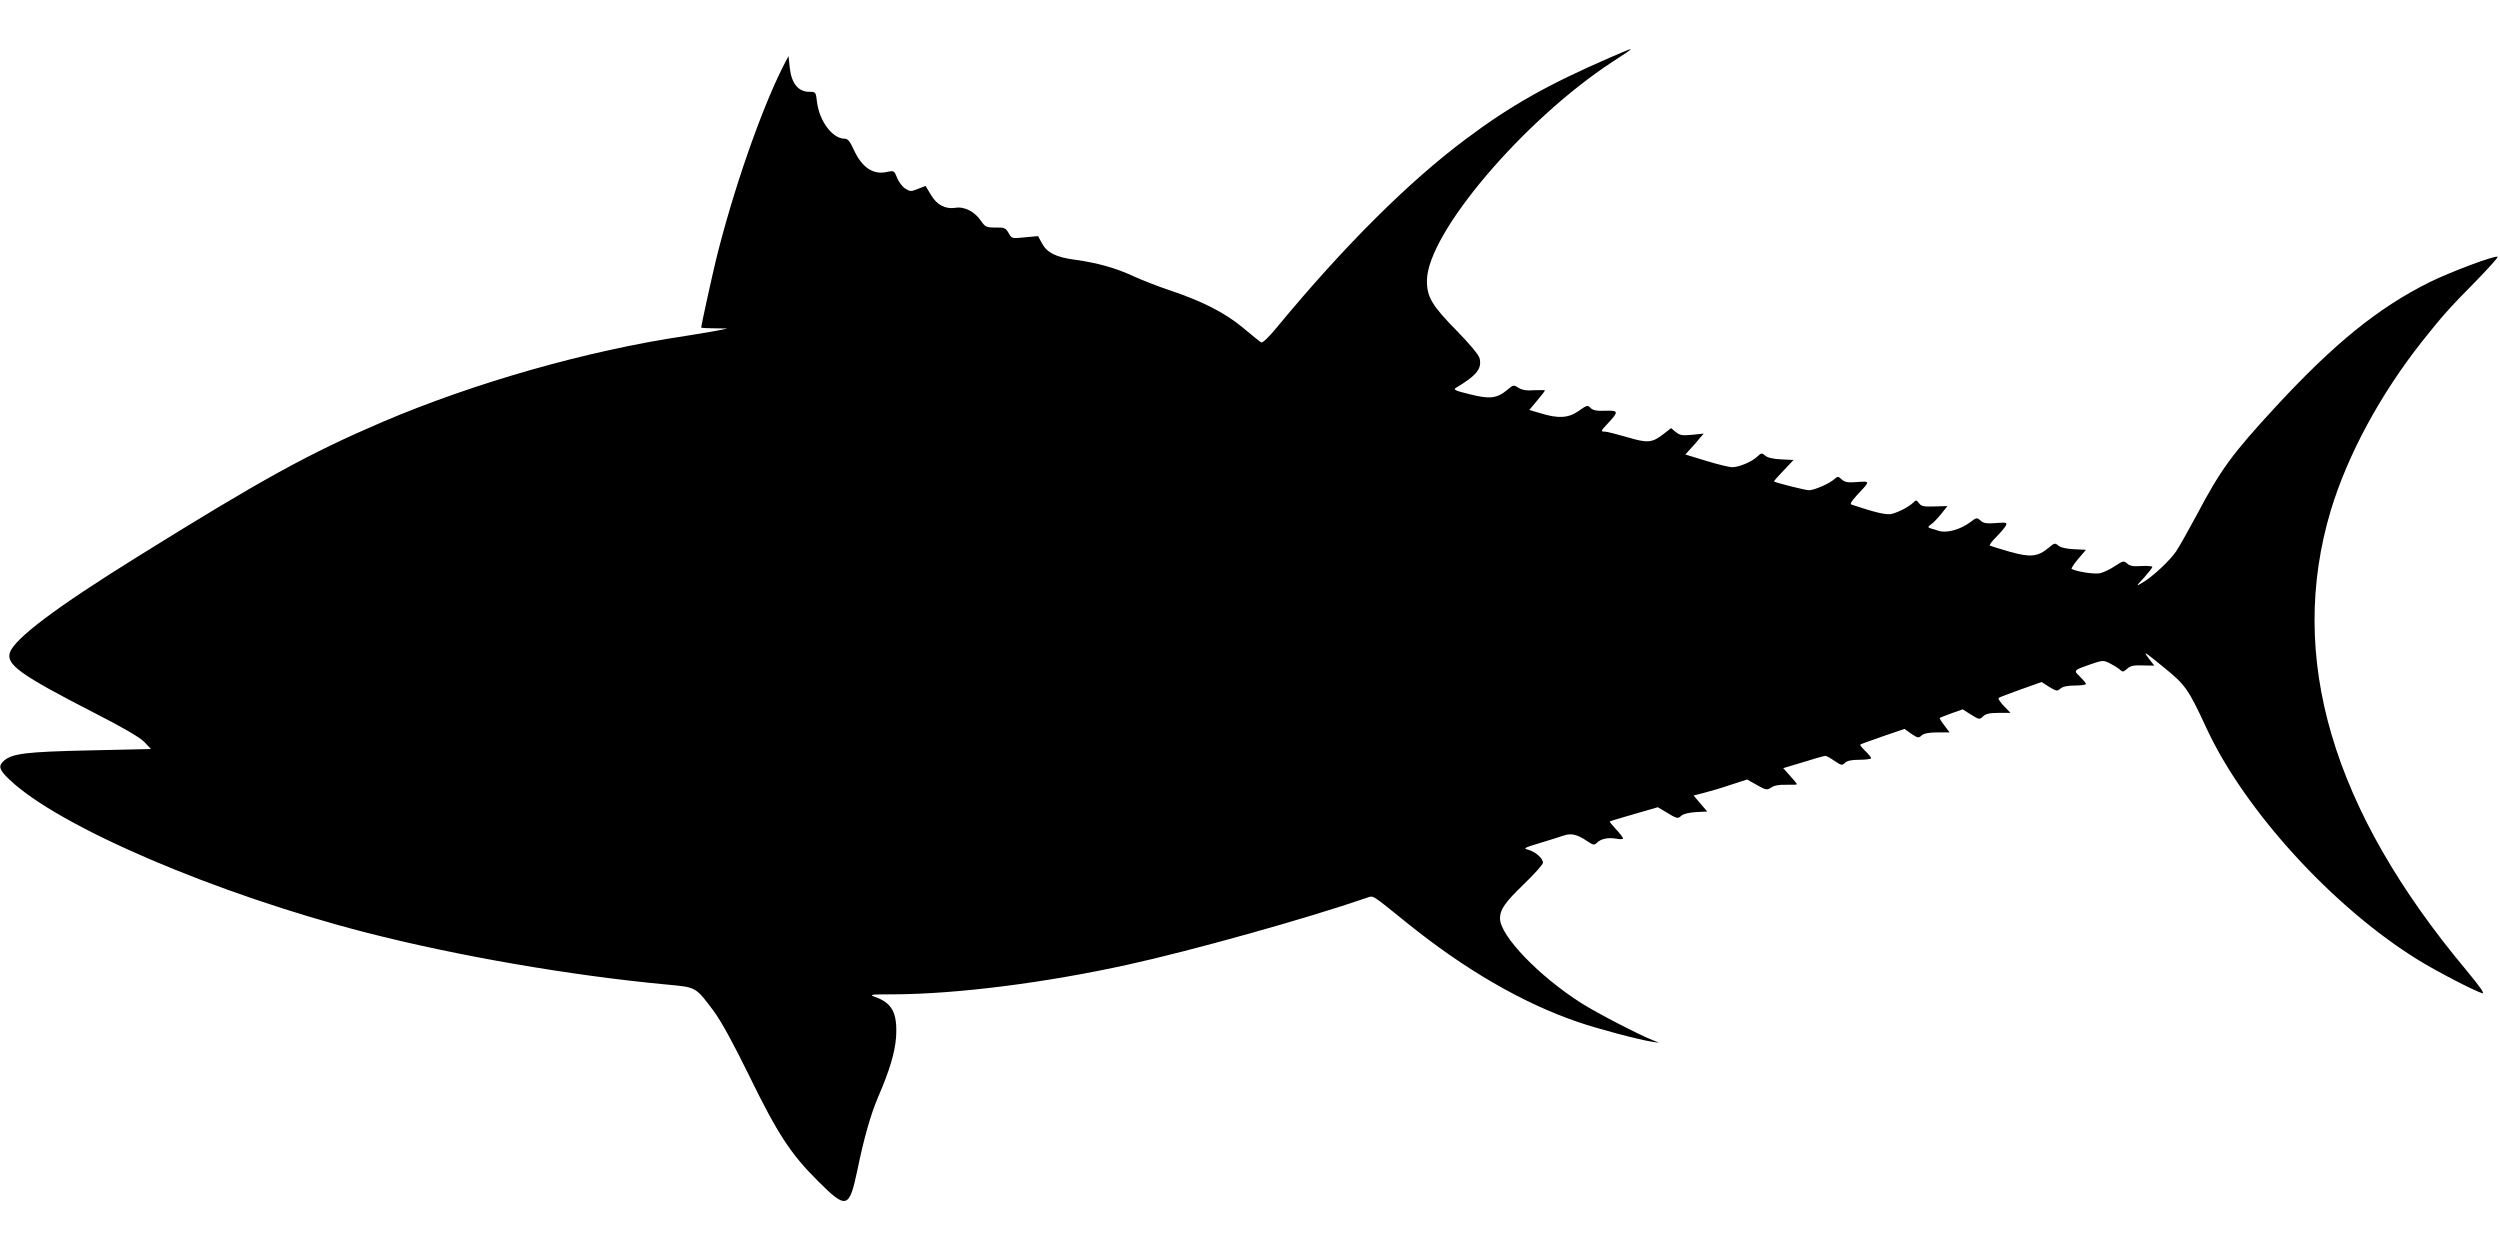
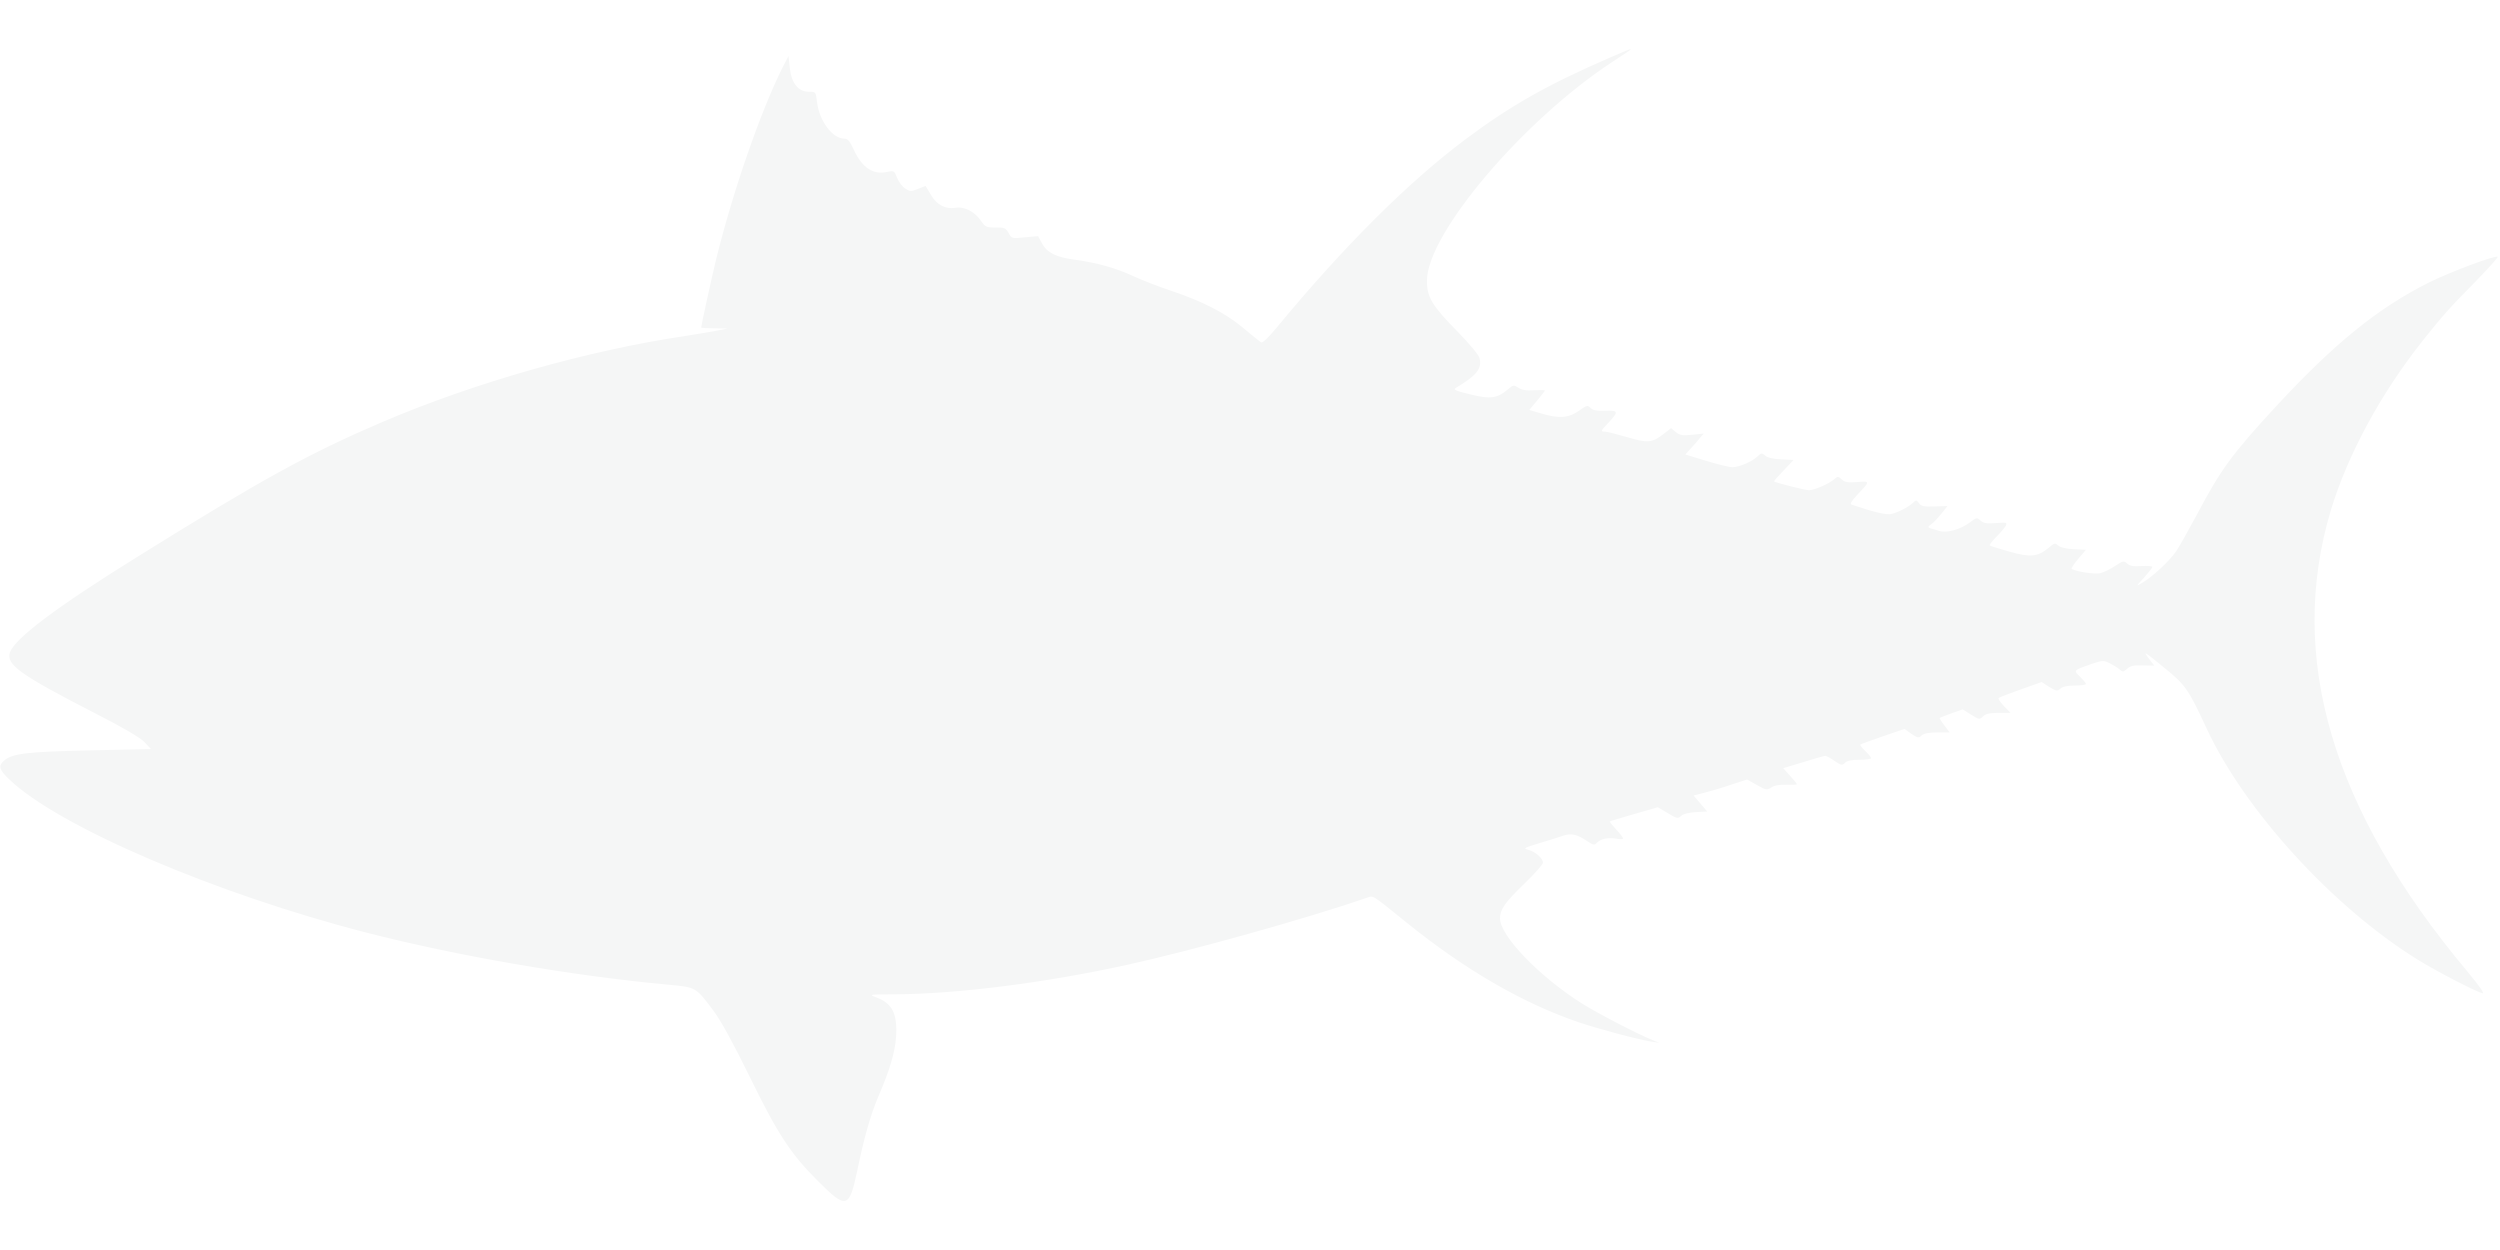
- <svg xmlns="http://www.w3.org/2000/svg" version="1.0" width="1280pt" height="640pt" viewBox="0 0 1280 640" preserveAspectRatio="xMidYMid meet">
-   <g transform="translate(0,640) scale(0.1,-0.1)" fill="#000000" stroke="none">
-     <path d="M8245 6106 c-318 -138 -509 -245 -740 -418 -292 -218 -623 -547 -969 -966 -41 -50 -72 -79 -79 -75 -7 4 -49 38 -93 75 -91 76 -208 136 -376 192 -57 19 -139 51 -183 71 -92 43 -186 69 -300 85 -99 13 -144 36 -170 84 l-20 37 -67 -6 c-67 -7 -68 -7 -84 22 -15 26 -22 29 -67 28 -47 0 -53 3 -75 35 -31 46 -85 74 -130 66 -52 -8 -96 15 -126 67 l-27 45 -39 -15 c-36 -15 -41 -14 -66 2 -14 9 -33 34 -41 55 -14 36 -16 37 -50 30 -71 -17 -129 21 -171 112 -20 44 -31 58 -48 58 -62 0 -129 90 -141 188 -6 51 -6 52 -40 52 -55 0 -90 42 -99 120 l-7 63 -29 -56 c-113 -225 -256 -637 -342 -987 -21 -87 -76 -337 -76 -347 0 -2 30 -4 68 -4 l67 -1 -65 -13 c-36 -6 -103 -18 -150 -25 -504 -75 -1079 -239 -1551 -440 -378 -162 -618 -294 -1259 -693 -412 -256 -623 -415 -649 -487 -21 -62 50 -114 434 -311 145 -74 232 -125 254 -148 l34 -36 -314 -7 c-326 -7 -398 -16 -440 -54 -29 -26 -23 -46 29 -95 251 -241 1057 -586 1828 -784 463 -119 1046 -220 1539 -266 150 -14 146 -11 238 -134 40 -54 99 -162 183 -333 145 -297 212 -400 352 -539 146 -146 160 -142 202 57 33 161 67 281 105 371 61 141 87 230 93 310 7 120 -19 172 -103 203 -38 14 -35 15 95 15 324 2 773 59 1195 152 328 72 918 237 1222 342 37 12 19 23 204 -126 298 -241 595 -413 879 -510 102 -35 309 -90 380 -101 l35 -5 -30 12 c-76 30 -288 140 -367 190 -219 139 -418 346 -418 435 0 45 25 81 120 173 55 53 100 103 100 112 0 22 -38 56 -75 66 -28 7 -23 10 60 35 50 15 104 32 121 38 38 13 69 6 118 -27 33 -22 39 -24 52 -10 21 21 58 28 99 21 19 -4 35 -3 35 1 0 5 -16 26 -36 47 -19 21 -34 39 -32 40 2 2 58 19 125 38 l121 35 39 -23 c60 -37 63 -37 81 -21 10 10 41 17 75 19 l58 3 -35 41 -35 41 51 13 c29 7 90 25 137 41 l86 28 50 -28 c47 -27 52 -27 74 -13 16 11 42 15 77 14 30 -1 54 0 54 3 0 3 -16 22 -35 43 l-35 39 103 31 c57 18 107 32 113 32 5 0 26 -11 47 -26 34 -23 39 -24 53 -10 10 11 34 16 75 16 32 0 59 4 59 8 0 5 -13 21 -30 37 -16 16 -28 30 -25 33 2 2 54 21 115 42 l111 38 35 -25 c33 -22 38 -23 53 -8 12 10 38 15 80 15 l63 0 -27 36 c-15 19 -25 37 -24 38 2 2 30 12 61 24 l57 20 43 -27 c41 -26 44 -26 61 -9 13 13 33 18 79 18 l62 0 -34 35 c-18 19 -31 38 -27 41 3 4 54 23 113 44 l107 38 39 -25 c37 -22 41 -23 57 -9 12 11 37 16 74 16 31 0 57 4 57 8 0 5 -14 21 -30 37 -35 33 -35 33 57 65 59 20 63 20 95 4 18 -9 41 -23 51 -32 15 -14 19 -13 38 4 16 15 35 19 80 17 l59 -1 -28 36 c-31 42 -26 39 78 -46 110 -89 125 -111 218 -312 195 -420 647 -915 1080 -1183 93 -58 286 -158 330 -172 16 -5 -7 29 -80 117 -690 825 -919 1605 -694 2356 86 283 253 593 468 865 105 132 137 168 276 309 63 65 113 120 110 123 -10 10 -242 -77 -351 -131 -262 -131 -485 -312 -784 -635 -226 -245 -283 -323 -406 -556 -42 -78 -89 -162 -106 -187 -34 -49 -122 -131 -173 -160 -33 -20 -33 -19 10 27 23 26 42 50 42 54 0 5 -25 6 -56 5 -41 -3 -60 0 -73 13 -17 15 -21 14 -62 -13 -24 -16 -59 -33 -77 -37 -28 -6 -120 8 -145 22 -4 2 11 25 33 51 l40 47 -62 3 c-39 2 -69 9 -80 19 -16 14 -20 13 -48 -11 -57 -47 -93 -51 -200 -21 -52 15 -98 29 -102 32 -4 2 10 21 32 43 21 21 43 47 49 57 9 18 6 19 -50 15 -47 -4 -64 -1 -79 13 -18 16 -20 16 -53 -9 -49 -37 -120 -57 -160 -44 -18 5 -38 12 -46 14 -11 4 -10 8 6 19 12 8 35 33 53 55 l31 39 -66 -2 c-55 -2 -69 1 -80 17 -13 17 -15 17 -30 2 -21 -20 -69 -46 -108 -57 -26 -7 -84 6 -206 47 -11 3 -3 16 25 47 71 75 71 74 3 69 -47 -4 -64 -1 -79 13 -18 17 -21 17 -38 2 -25 -23 -103 -57 -130 -57 -18 0 -166 37 -179 45 -2 1 20 26 49 56 l51 54 -64 3 c-41 2 -70 9 -81 19 -17 15 -20 15 -41 -5 -27 -26 -91 -53 -126 -54 -14 -1 -75 14 -134 32 l-108 33 28 31 c16 17 37 41 47 54 l19 22 -59 -6 c-50 -5 -63 -3 -84 14 l-24 20 -36 -28 c-61 -48 -83 -50 -190 -18 -52 15 -103 28 -112 28 -24 0 -23 3 13 41 58 62 57 68 -11 66 -43 -2 -64 2 -76 14 -15 16 -19 15 -61 -15 -53 -37 -104 -40 -195 -12 l-58 17 40 48 c22 26 40 49 40 52 0 2 -25 2 -55 1 -40 -3 -63 1 -81 13 -24 15 -26 15 -54 -9 -55 -46 -90 -51 -193 -25 -75 18 -88 24 -73 33 107 64 135 99 121 153 -4 16 -53 75 -115 138 -129 131 -155 175 -154 260 3 241 493 819 949 1118 127 83 127 82 -10 23z" />
+ <svg xmlns="http://www.w3.org/2000/svg" version="1.1" id="Layer_1" x="0px" y="0px" viewBox="0 0 1280 640" style="enable-background:new 0 0 1280 640;" xml:space="preserve">
+   <style type="text/css">
+ 	.st0{fill:#F5F6F6;}
+ </style>
+   <g transform="translate(0,640) scale(0.1,-0.1)">
+     <path class="st0" d="M8245,6106c-318-138-509-245-740-418c-292-218-623-547-969-966c-41-50-72-79-79-75s-49,38-93,75   c-91,76-208,136-376,192c-57,19-139,51-183,71c-92,43-186,69-300,85c-99,13-144,36-170,84l-20,37l-67-6c-67-7-68-7-84,22   c-15,26-22,29-67,28c-47,0-53,3-75,35c-31,46-85,74-130,66c-52-8-96,15-126,67l-27,45l-39-15c-36-15-41-14-66,2c-14,9-33,34-41,55   c-14,36-16,37-50,30c-71-17-129,21-171,112c-20,44-31,58-48,58c-62,0-129,90-141,188c-6,51-6,52-40,52c-55,0-90,42-99,120l-7,63   l-29-56c-113-225-256-637-342-987c-21-87-76-337-76-347c0-2,30-4,68-4l67-1l-65-13c-36-6-103-18-150-25c-504-75-1079-239-1551-440   c-378-162-618-294-1259-693c-412-256-623-415-649-487c-21-62,50-114,434-311c145-74,232-125,254-148l34-36l-314-7   c-326-7-398-16-440-54c-29-26-23-46,29-95c251-241,1057-586,1828-784c463-119,1046-220,1539-266c150-14,146-11,238-134   c40-54,99-162,183-333c145-297,212-400,352-539c146-146,160-142,202,57c33,161,67,281,105,371c61,141,87,230,93,310   c7,120-19,172-103,203c-38,14-35,15,95,15c324,2,773,59,1195,152c328,72,918,237,1222,342c37,12,19,23,204-126   c298-241,595-413,879-510c102-35,309-90,380-101l35-5l-30,12c-76,30-288,140-367,190c-219,139-418,346-418,435c0,45,25,81,120,173   c55,53,100,103,100,112c0,22-38,56-75,66c-28,7-23,10,60,35c50,15,104,32,121,38c38,13,69,6,118-27c33-22,39-24,52-10   c21,21,58,28,99,21c19-4,35-3,35,1c0,5-16,26-36,47c-19,21-34,39-32,40c2,2,58,19,125,38l121,35l39-23c60-37,63-37,81-21   c10,10,41,17,75,19l58,3l-35,41l-35,41l51,13c29,7,90,25,137,41l86,28l50-28c47-27,52-27,74-13c16,11,42,15,77,14c30-1,54,0,54,3   s-16,22-35,43l-35,39l103,31c57,18,107,32,113,32c5,0,26-11,47-26c34-23,39-24,53-10c10,11,34,16,75,16c32,0,59,4,59,8   c0,5-13,21-30,37c-16,16-28,30-25,33c2,2,54,21,115,42l111,38l35-25c33-22,38-23,53-8c12,10,38,15,80,15h63l-27,36   c-15,19-25,37-24,38c2,2,30,12,61,24l57,20l43-27c41-26,44-26,61-9c13,13,33,18,79,18h62l-34,35c-18,19-31,38-27,41   c3,4,54,23,113,44l107,38l39-25c37-22,41-23,57-9c12,11,37,16,74,16c31,0,57,4,57,8c0,5-14,21-30,37c-35,33-35,33,57,65   c59,20,63,20,95,4c18-9,41-23,51-32c15-14,19-13,38,4c16,15,35,19,80,17l59-1l-28,36c-31,42-26,39,78-46c110-89,125-111,218-312   c195-420,647-915,1080-1183c93-58,286-158,330-172c16-5-7,29-80,117c-690,825-919,1605-694,2356c86,283,253,593,468,865   c105,132,137,168,276,309c63,65,113,120,110,123c-10,10-242-77-351-131c-262-131-485-312-784-635c-226-245-283-323-406-556   c-42-78-89-162-106-187c-34-49-122-131-173-160c-33-20-33-19,10,27c23,26,42,50,42,54c0,5-25,6-56,5c-41-3-60,0-73,13   c-17,15-21,14-62-13c-24-16-59-33-77-37c-28-6-120,8-145,22c-4,2,11,25,33,51l40,47l-62,3c-39,2-69,9-80,19c-16,14-20,13-48-11   c-57-47-93-51-200-21c-52,15-98,29-102,32c-4,2,10,21,32,43c21,21,43,47,49,57c9,18,6,19-50,15c-47-4-64-1-79,13c-18,16-20,16-53-9   c-49-37-120-57-160-44c-18,5-38,12-46,14c-11,4-10,8,6,19c12,8,35,33,53,55l31,39l-66-2c-55-2-69,1-80,17c-13,17-15,17-30,2   c-21-20-69-46-108-57c-26-7-84,6-206,47c-11,3-3,16,25,47c71,75,71,74,3,69c-47-4-64-1-79,13c-18,17-21,17-38,2   c-25-23-103-57-130-57c-18,0-166,37-179,45c-2,1,20,26,49,56l51,54l-64,3c-41,2-70,9-81,19c-17,15-20,15-41-5c-27-26-91-53-126-54   c-14-1-75,14-134,32l-108,33l28,31c16,17,37,41,47,54l19,22l-59-6c-50-5-63-3-84,14l-24,20l-36-28c-61-48-83-50-190-18   c-52,15-103,28-112,28c-24,0-23,3,13,41c58,62,57,68-11,66c-43-2-64,2-76,14c-15,16-19,15-61-15c-53-37-104-40-195-12l-58,17l40,48   c22,26,40,49,40,52c0,2-25,2-55,1c-40-3-63,1-81,13c-24,15-26,15-54-9c-55-46-90-51-193-25c-75,18-88,24-73,33   c107,64,135,99,121,153c-4,16-53,75-115,138c-129,131-155,175-154,260c3,241,493,819,949,1118C8382,6166,8382,6165,8245,6106z" />
  </g>
</svg>
